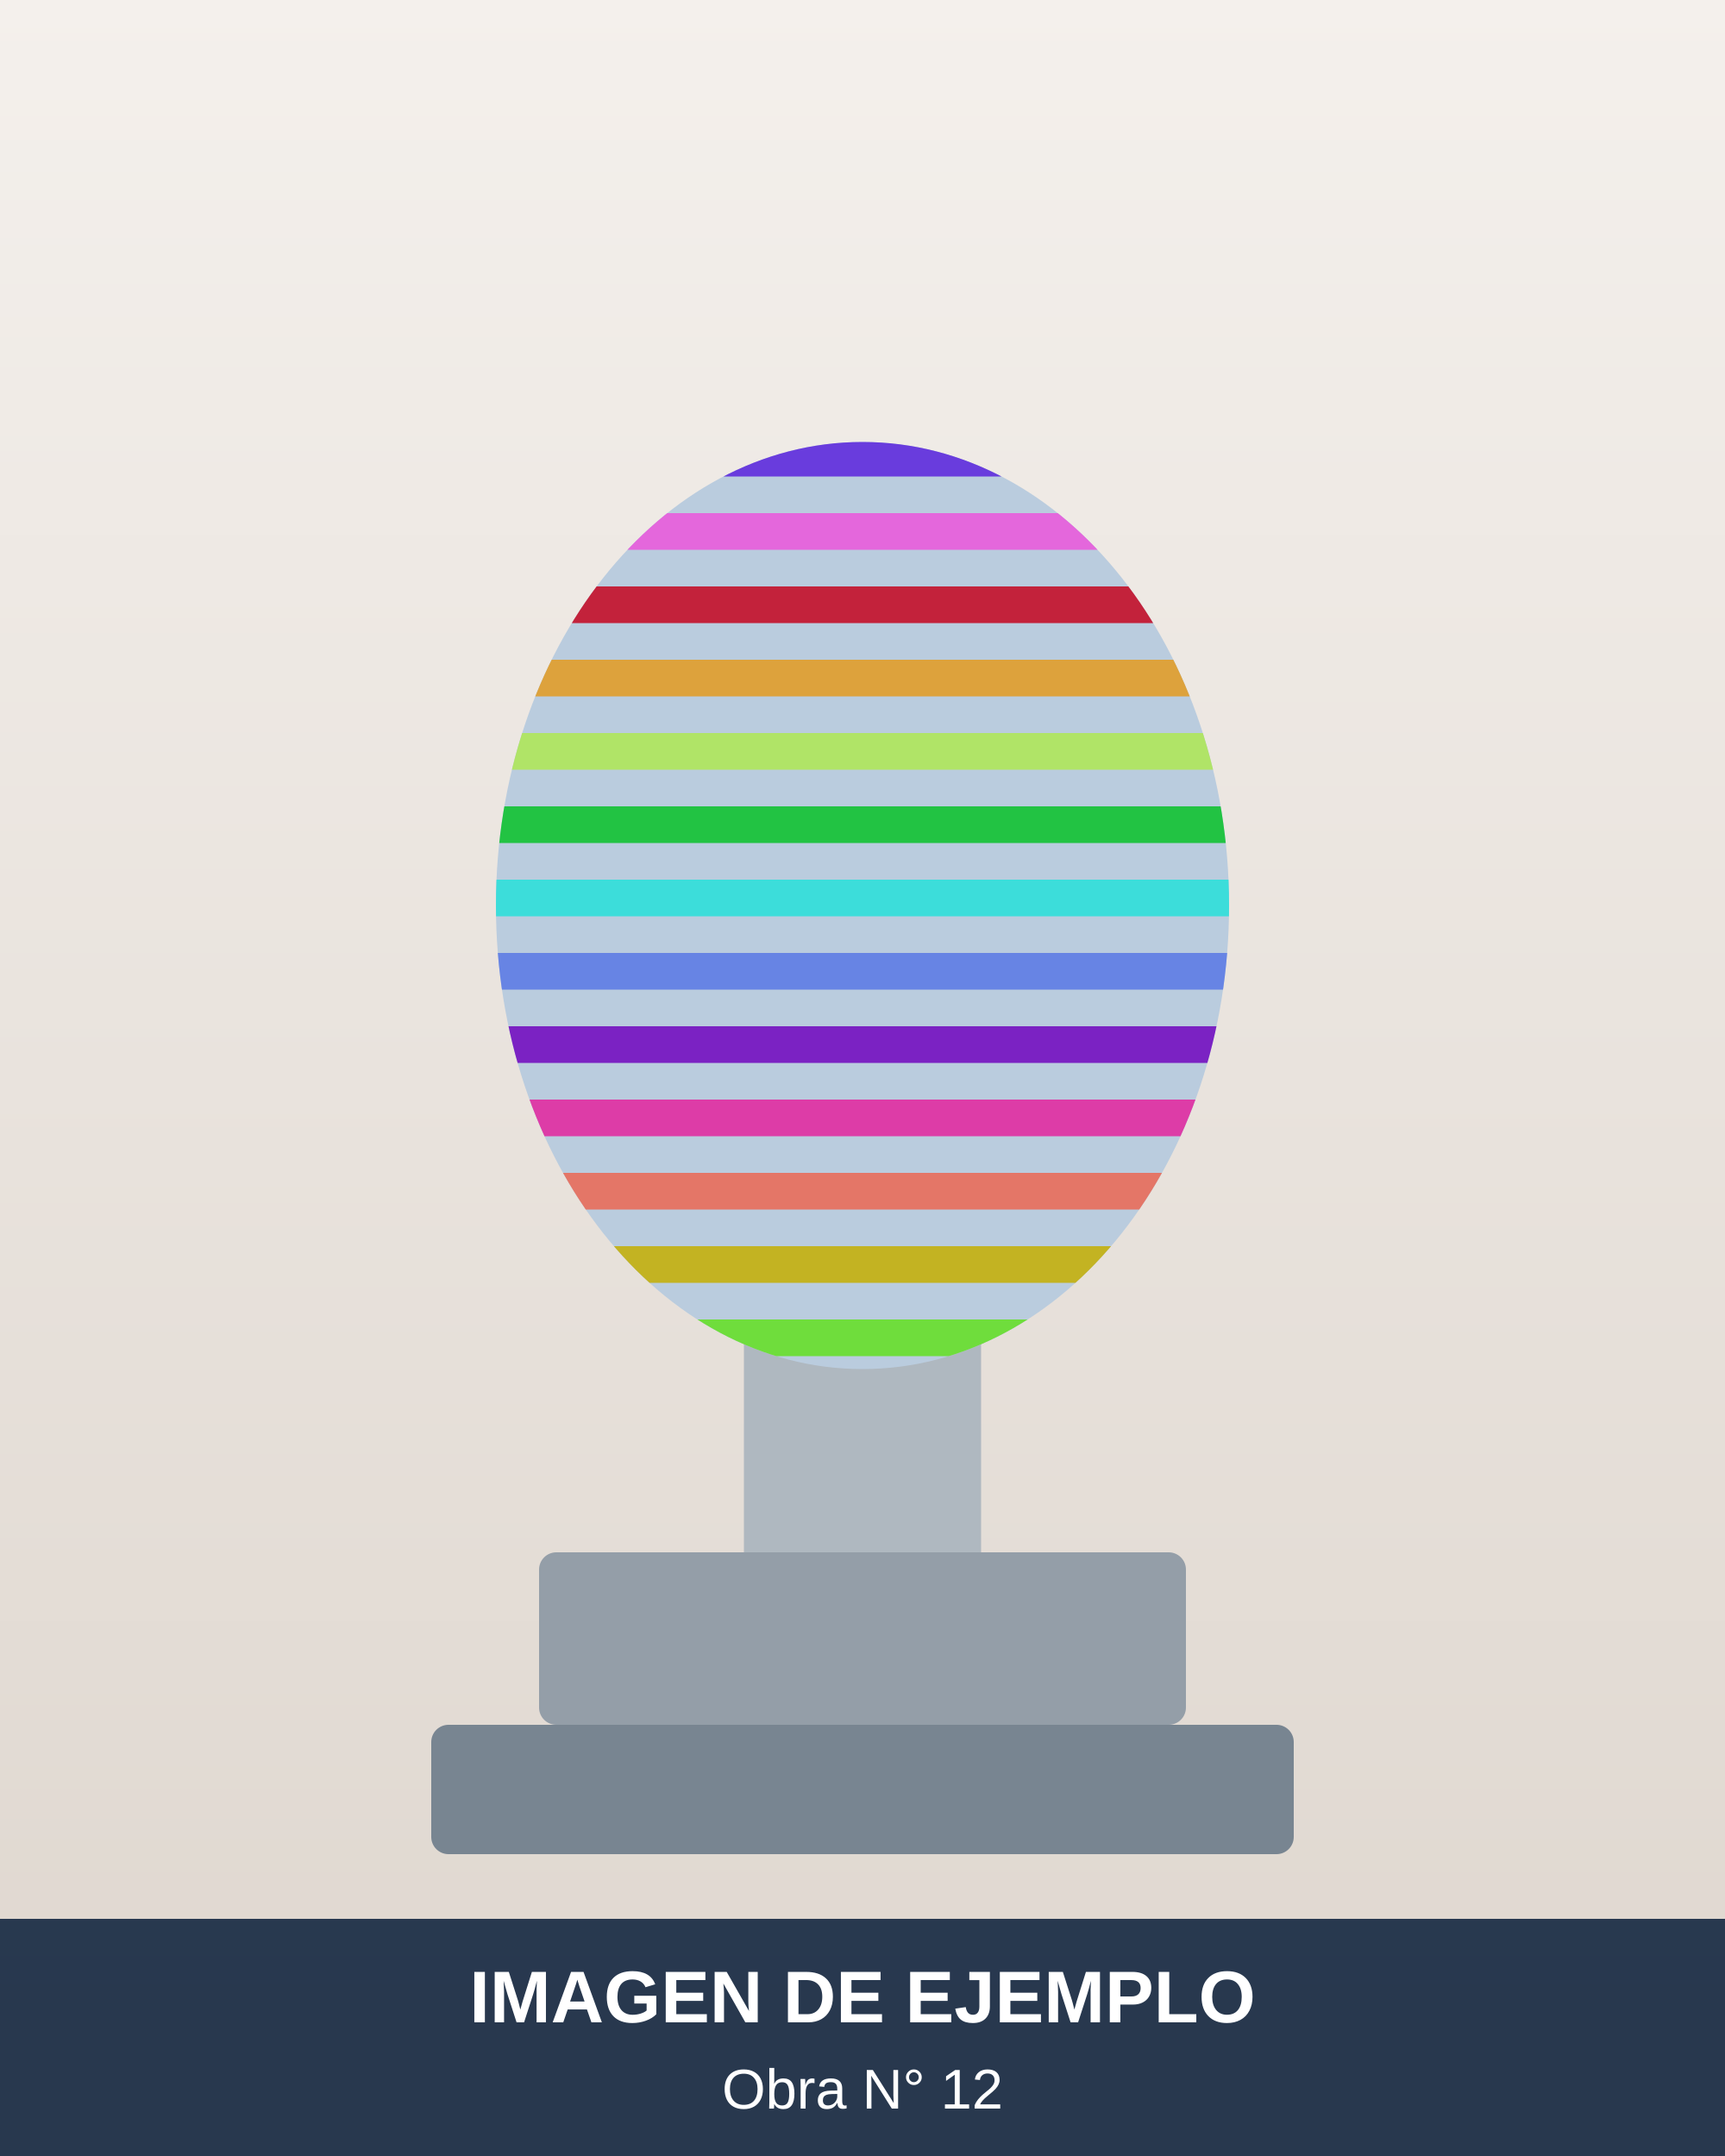
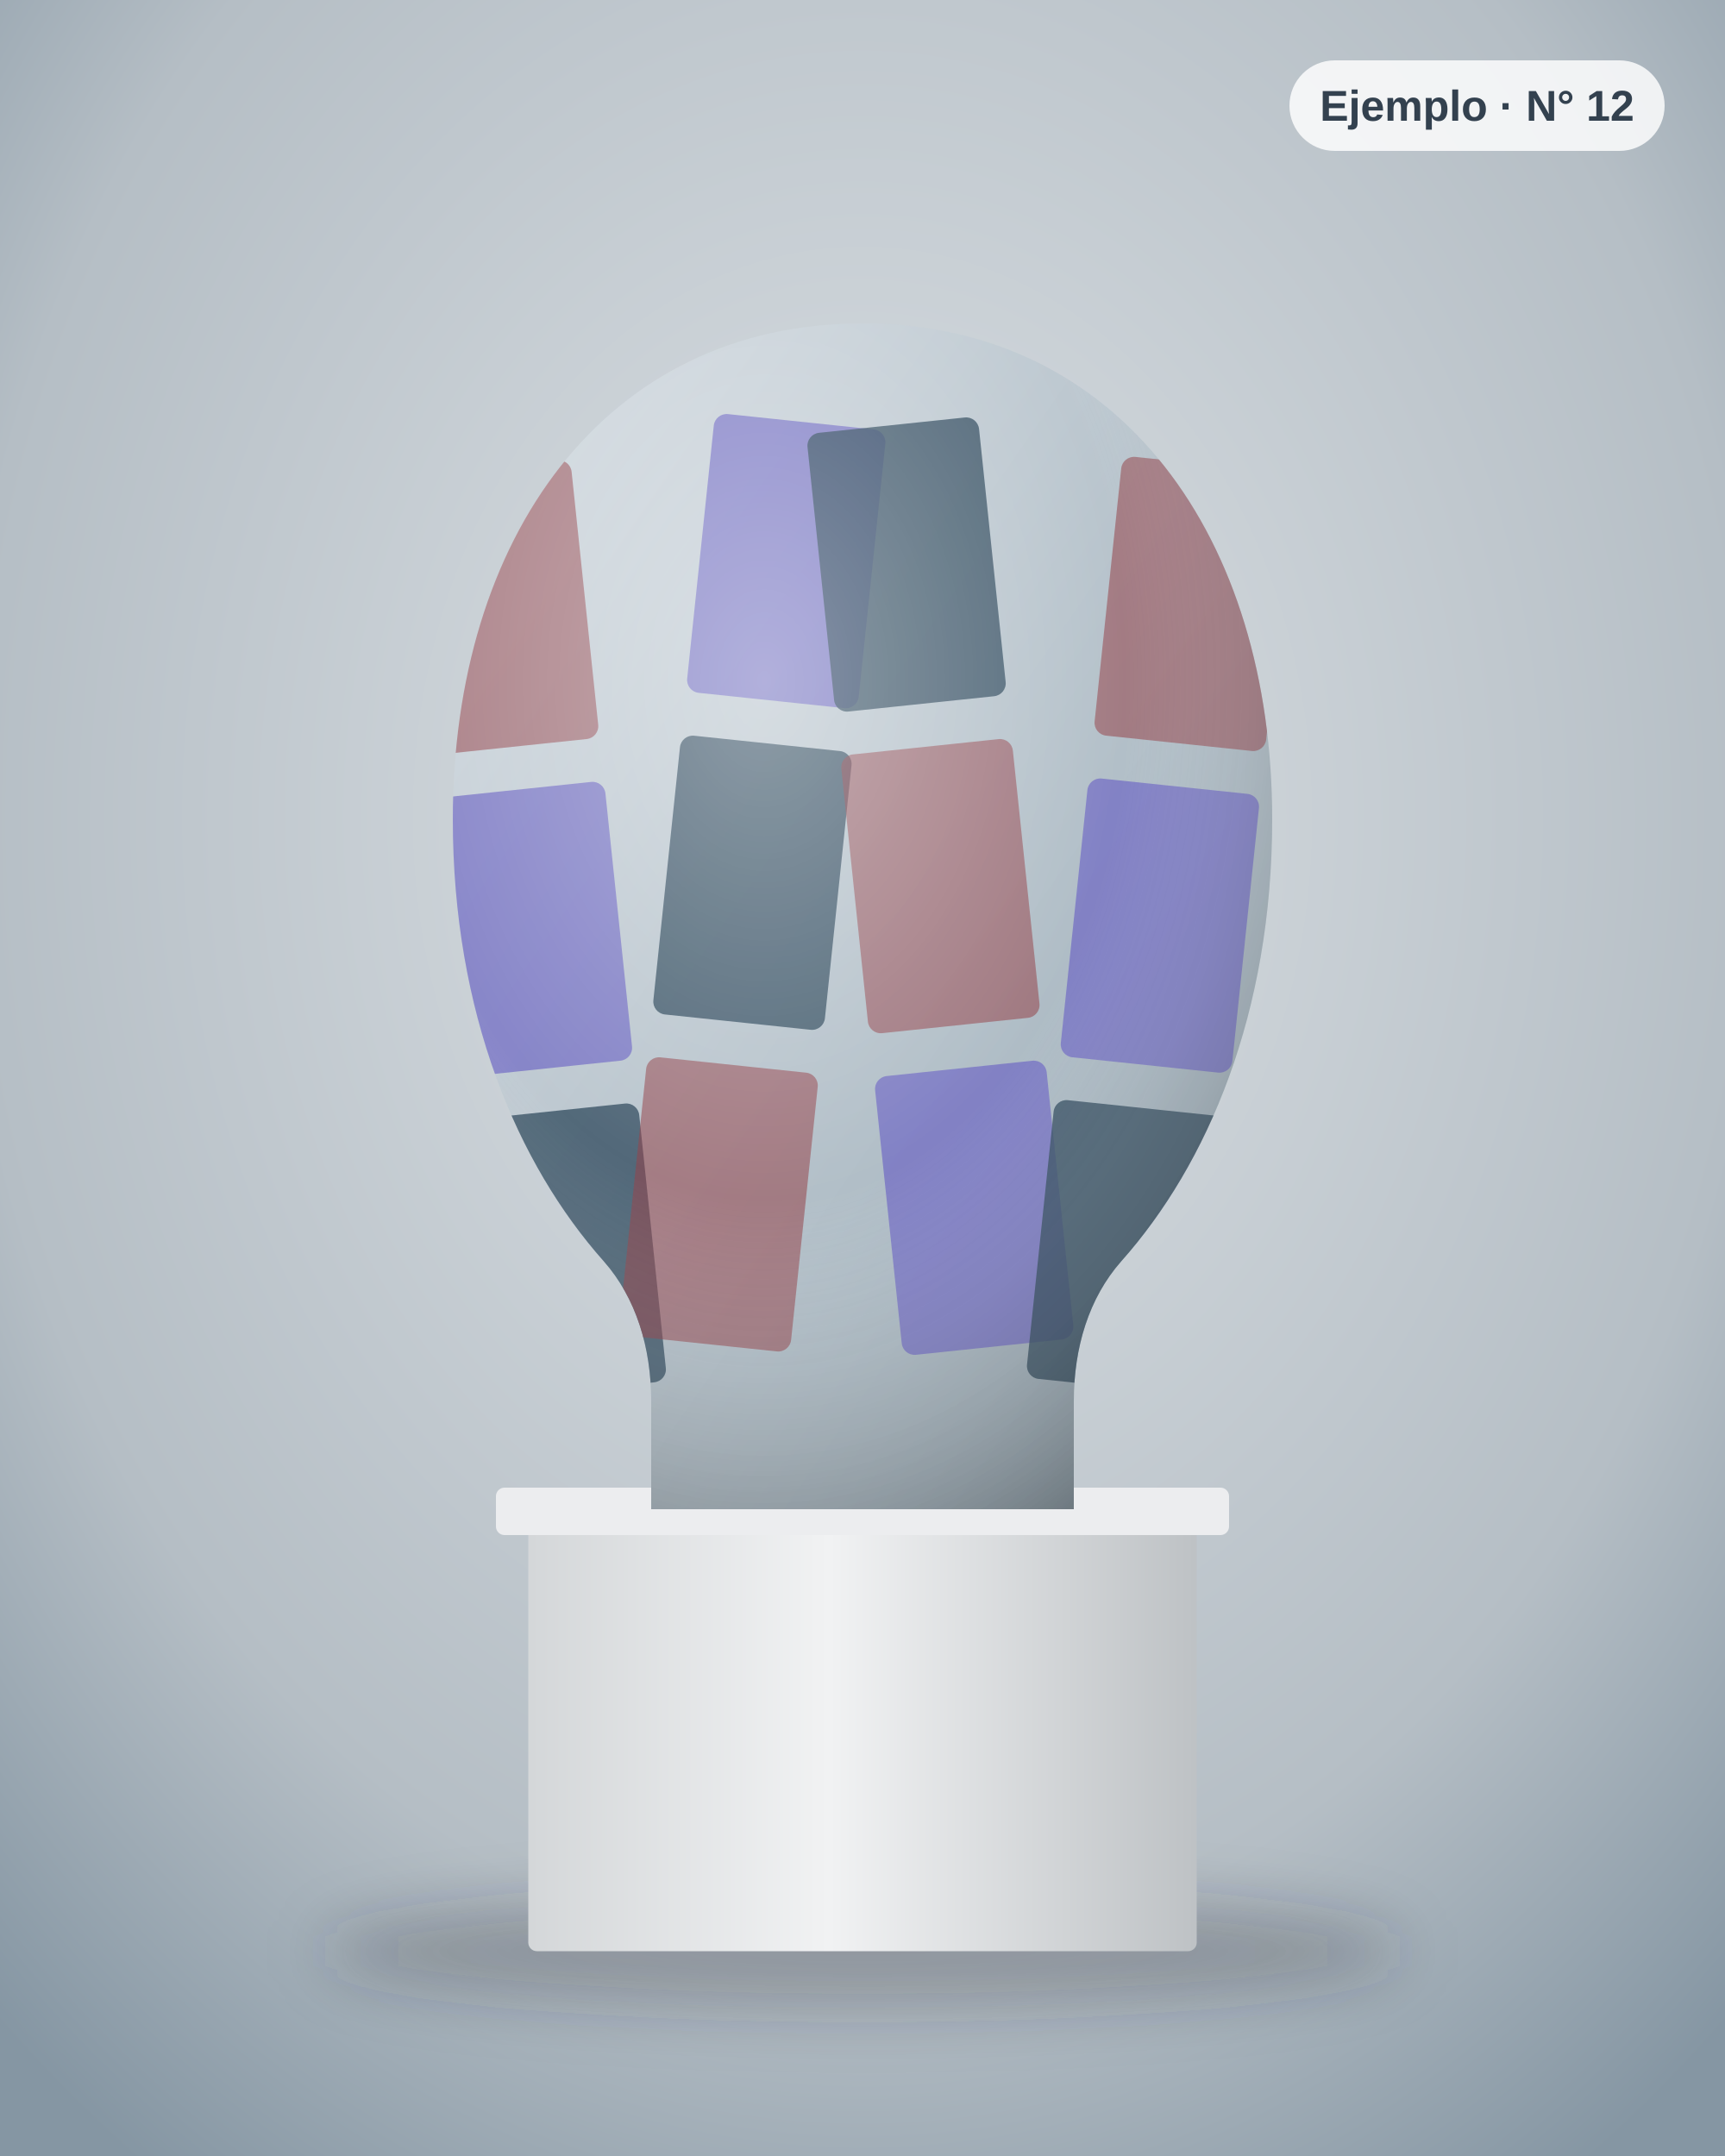
<svg xmlns="http://www.w3.org/2000/svg" viewBox="0 0 800 1000" width="800" height="1000">
  <defs>
-     <linearGradient id="f12" x1="0" y1="0" x2="0" y2="1">
-       <stop offset="0" stop-color="hsl(30 25% 94%)" />
-       <stop offset="1" stop-color="hsl(30 20% 84%)" />
+     <radialGradient id="fondoo12" cx="50%" cy="38%" r="75%">
+       <stop offset="0" stop-color="hsl(205 14% 88% / 1)" />
+       <stop offset="0.7" stop-color="hsl(205 12% 74% / 1)" />
+       <stop offset="1" stop-color="hsl(205 14% 58% / 1)" />
+     </radialGradient>
+     <linearGradient id="pielo12" x1="0" y1="0" x2="1" y2="1">
+       <stop offset="0" stop-color="hsl(205 18% 86% / 1)" />
+       <stop offset="1" stop-color="hsl(205 16% 66% / 1)" />
    </linearGradient>
-     <clipPath id="c12">
-       <ellipse cx="400" cy="420" rx="170" ry="215" />
+     <radialGradient id="luzo12" cx="38%" cy="30%" r="80%">
+       <stop offset="0" stop-color="#ffffff" stop-opacity="0.35" />
+       <stop offset="0.55" stop-color="#ffffff" stop-opacity="0" />
+       <stop offset="1" stop-color="#000000" stop-opacity="0.32" />
+     </radialGradient>
+     <linearGradient id="pedestalo12" x1="0" y1="0" x2="1" y2="0">
+       <stop offset="0" stop-color="hsl(205 6% 84% / 1)" />
+       <stop offset="0.45" stop-color="hsl(205 6% 95% / 1)" />
+       <stop offset="1" stop-color="hsl(205 6% 76% / 1)" />
+     </linearGradient>
+     <clipPath id="clipo12">
+       <path d="M400 150 C 520 150 590 250 590 380 C 590 470 560 540 520 585 C 505 602 498 625 498 650 L 498 700 L 302 700 L 302 650 C 302 625 295 602 280 585 C 240 540 210 470 210 380 C 210 250 280 150 400 150 Z" />
    </clipPath>
+     <filter id="bluro12" x="-20%" y="-200%" width="140%" height="500%">
+       <feGaussianBlur stdDeviation="14" />
+     </filter>
  </defs>
-   <rect width="800" height="1000" fill="url(#f12)" />
-   <rect x="345" y="600" width="110" height="130" fill="hsl(210 12% 72%)" />
-   <rect x="250" y="720" width="300" height="80" rx="8" fill="hsl(210 10% 62%)" />
-   <rect x="200" y="800" width="400" height="60" rx="8" fill="hsl(210 10% 52%)" />
-   <g clip-path="url(#c12)">
-     <rect width="800" height="1000" fill="hsl(210 35% 80%)" />
-     <rect x="0" y="170" width="800" height="17" fill="hsl(210 70% 45%)" />
-     <rect x="0" y="204" width="800" height="17" fill="hsl(257 70% 55%)" />
-     <rect x="0" y="238" width="800" height="17" fill="hsl(304 70% 65%)" />
-     <rect x="0" y="272" width="800" height="17" fill="hsl(351 70% 45%)" />
-     <rect x="0" y="306" width="800" height="17" fill="hsl(38 70% 55%)" />
-     <rect x="0" y="340" width="800" height="17" fill="hsl(85 70% 65%)" />
-     <rect x="0" y="374" width="800" height="17" fill="hsl(132 70% 45%)" />
-     <rect x="0" y="408" width="800" height="17" fill="hsl(179 70% 55%)" />
-     <rect x="0" y="442" width="800" height="17" fill="hsl(226 70% 65%)" />
-     <rect x="0" y="476" width="800" height="17" fill="hsl(273 70% 45%)" />
-     <rect x="0" y="510" width="800" height="17" fill="hsl(320 70% 55%)" />
-     <rect x="0" y="544" width="800" height="17" fill="hsl(7 70% 65%)" />
-     <rect x="0" y="578" width="800" height="17" fill="hsl(54 70% 45%)" />
-     <rect x="0" y="612" width="800" height="17" fill="hsl(101 70% 55%)" />
+   <rect width="800" height="1000" fill="url(#fondoo12)" />
+   <ellipse cx="400" cy="905" rx="250" ry="26" fill="hsl(205 12% 20% / 0.28)" filter="url(#bluro12)" />
+   <rect x="245" y="700" width="310" height="205" rx="4" fill="url(#pedestalo12)" />
+   <rect x="230" y="690" width="340" height="22" rx="4" fill="hsl(205 8% 93% / 1)" />
+   <path d="M400 150 C 520 150 590 250 590 380 C 590 470 560 540 520 585 C 505 602 498 625 498 650 L 498 700 L 302 700 L 302 650 C 302 625 295 602 280 585 C 240 540 210 470 210 380 C 210 250 280 150 400 150 Z" fill="url(#pielo12)" />
+   <g clip-path="url(#clipo12)">
+     <rect x="210" y="200" width="80" height="130" rx="6" fill="hsl(355 38% 42% / 1)" opacity="0.55" transform="rotate(-6 400 450)" />
+     <rect x="305" y="200" width="80" height="130" rx="6" fill="hsl(245 45% 58% / 1)" opacity="0.67" transform="rotate(6 400 450)" />
+     <rect x="400" y="200" width="80" height="130" rx="6" fill="hsl(205 30% 30% / 1)" opacity="0.79" transform="rotate(-6 400 450)" />
+     <rect x="495" y="200" width="80" height="130" rx="6" fill="hsl(355 38% 42% / 1)" opacity="0.55" transform="rotate(6 400 450)" />
+     <rect x="210" y="350" width="80" height="130" rx="6" fill="hsl(245 45% 58% / 1)" opacity="0.67" transform="rotate(-6 400 450)" />
+     <rect x="305" y="350" width="80" height="130" rx="6" fill="hsl(205 30% 30% / 1)" opacity="0.79" transform="rotate(6 400 450)" />
+     <rect x="400" y="350" width="80" height="130" rx="6" fill="hsl(355 38% 42% / 1)" opacity="0.55" transform="rotate(-6 400 450)" />
+     <rect x="495" y="350" width="80" height="130" rx="6" fill="hsl(245 45% 58% / 1)" opacity="0.67" transform="rotate(6 400 450)" />
+     <rect x="210" y="500" width="80" height="130" rx="6" fill="hsl(205 30% 30% / 1)" opacity="0.79" transform="rotate(-6 400 450)" />
+     <rect x="305" y="500" width="80" height="130" rx="6" fill="hsl(355 38% 42% / 1)" opacity="0.55" transform="rotate(6 400 450)" />
+     <rect x="400" y="500" width="80" height="130" rx="6" fill="hsl(245 45% 58% / 1)" opacity="0.67" transform="rotate(-6 400 450)" />
+     <rect x="495" y="500" width="80" height="130" rx="6" fill="hsl(205 30% 30% / 1)" opacity="0.79" transform="rotate(6 400 450)" />
  </g>
-   <rect x="0" y="890" width="800" height="110" fill="#10233d" opacity="0.88" />
-   <text x="400" y="938" text-anchor="middle" font-family="Segoe UI, Arial, sans-serif" font-size="34" font-weight="800" fill="#ffffff">IMAGEN DE EJEMPLO</text>
-   <text x="400" y="978" text-anchor="middle" font-family="Segoe UI, Arial, sans-serif" font-size="26" fill="#ffffff">Obra N° 12</text>
+   <path d="M400 150 C 520 150 590 250 590 380 C 590 470 560 540 520 585 C 505 602 498 625 498 650 L 498 700 L 302 700 L 302 650 C 302 625 295 602 280 585 C 240 540 210 470 210 380 C 210 250 280 150 400 150 Z" fill="url(#luzo12)" />
+   <g font-family="Segoe UI, Arial, sans-serif">
+     <rect x="598" y="28" width="174" height="42" rx="21" fill="#ffffff" fill-opacity="0.82" />
+     <text x="685" y="56" text-anchor="middle" font-size="20" font-weight="700" fill="#33414f">Ejemplo · N° 12</text>
+   </g>
</svg>
